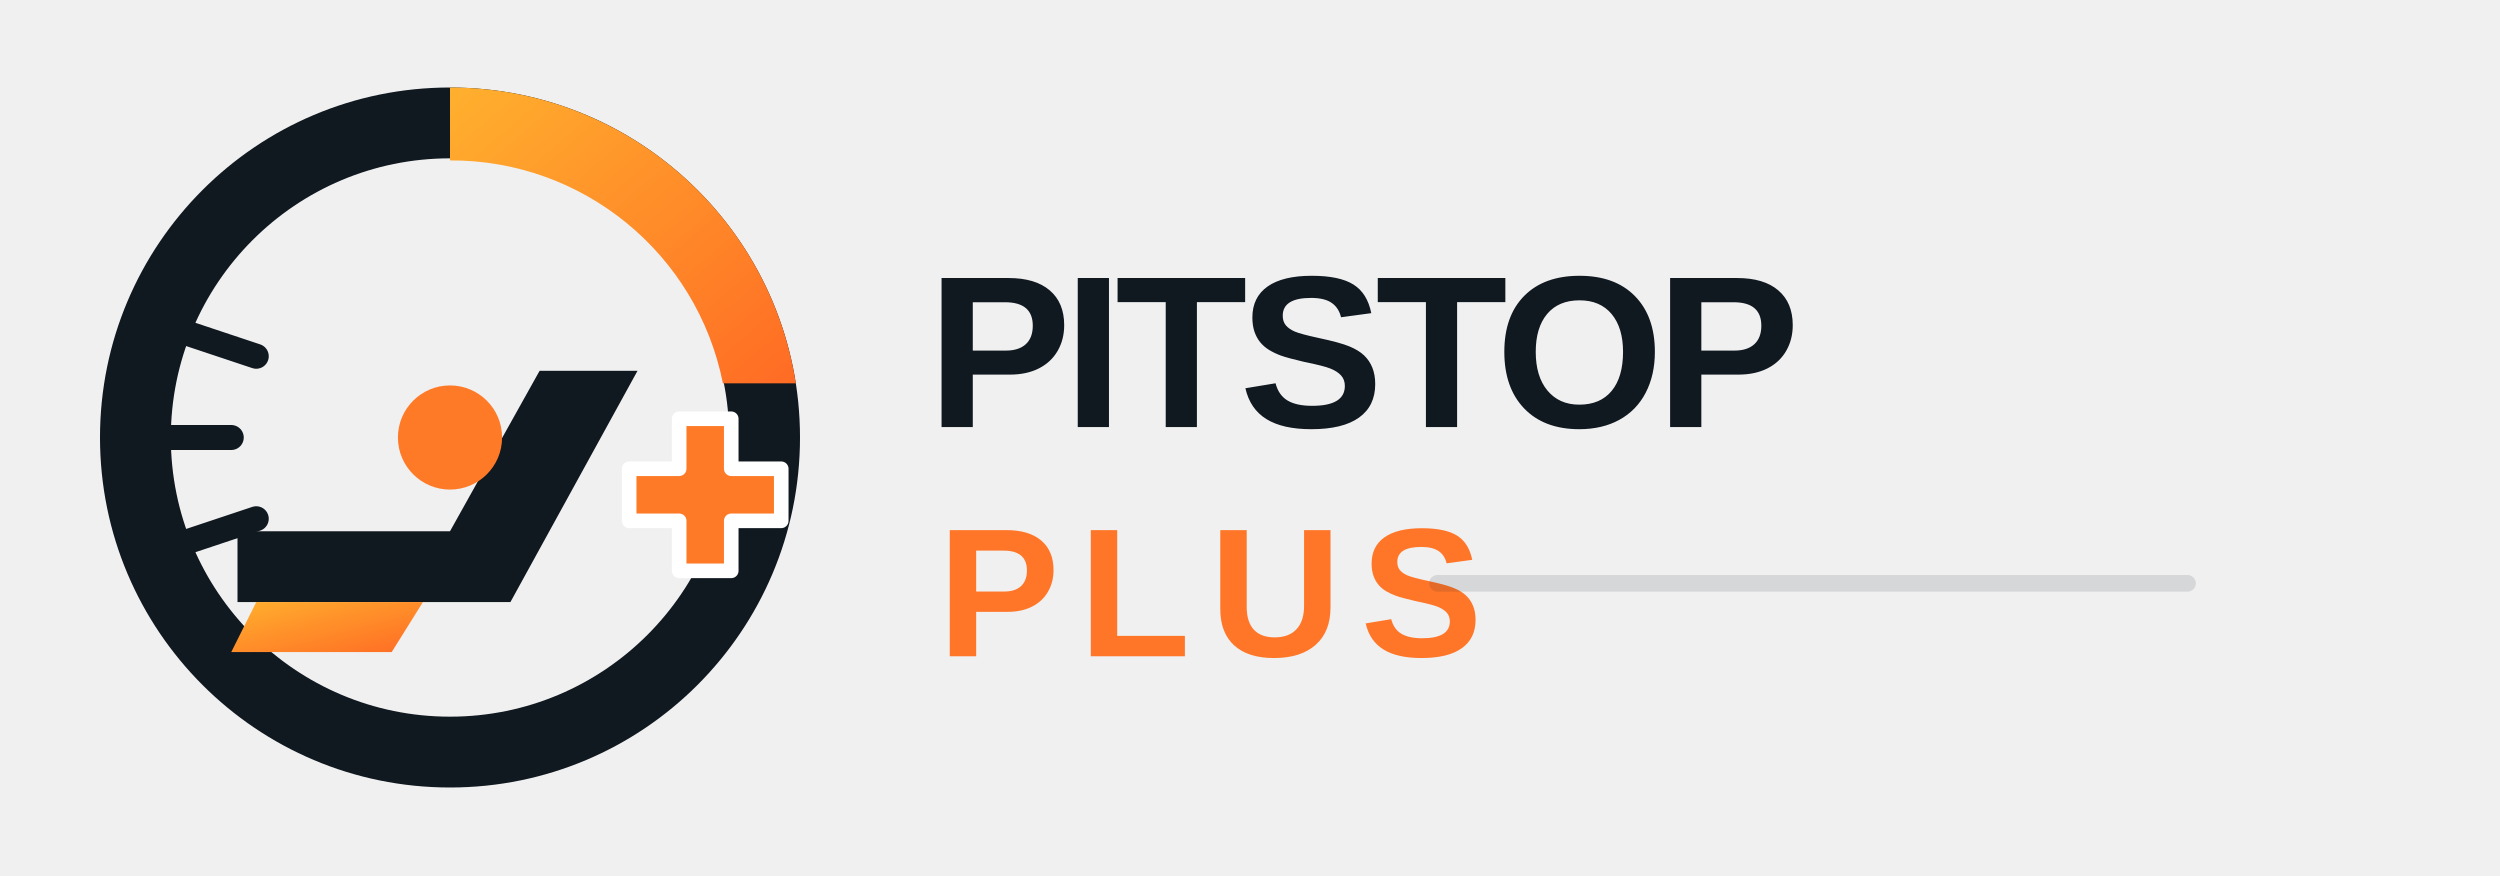
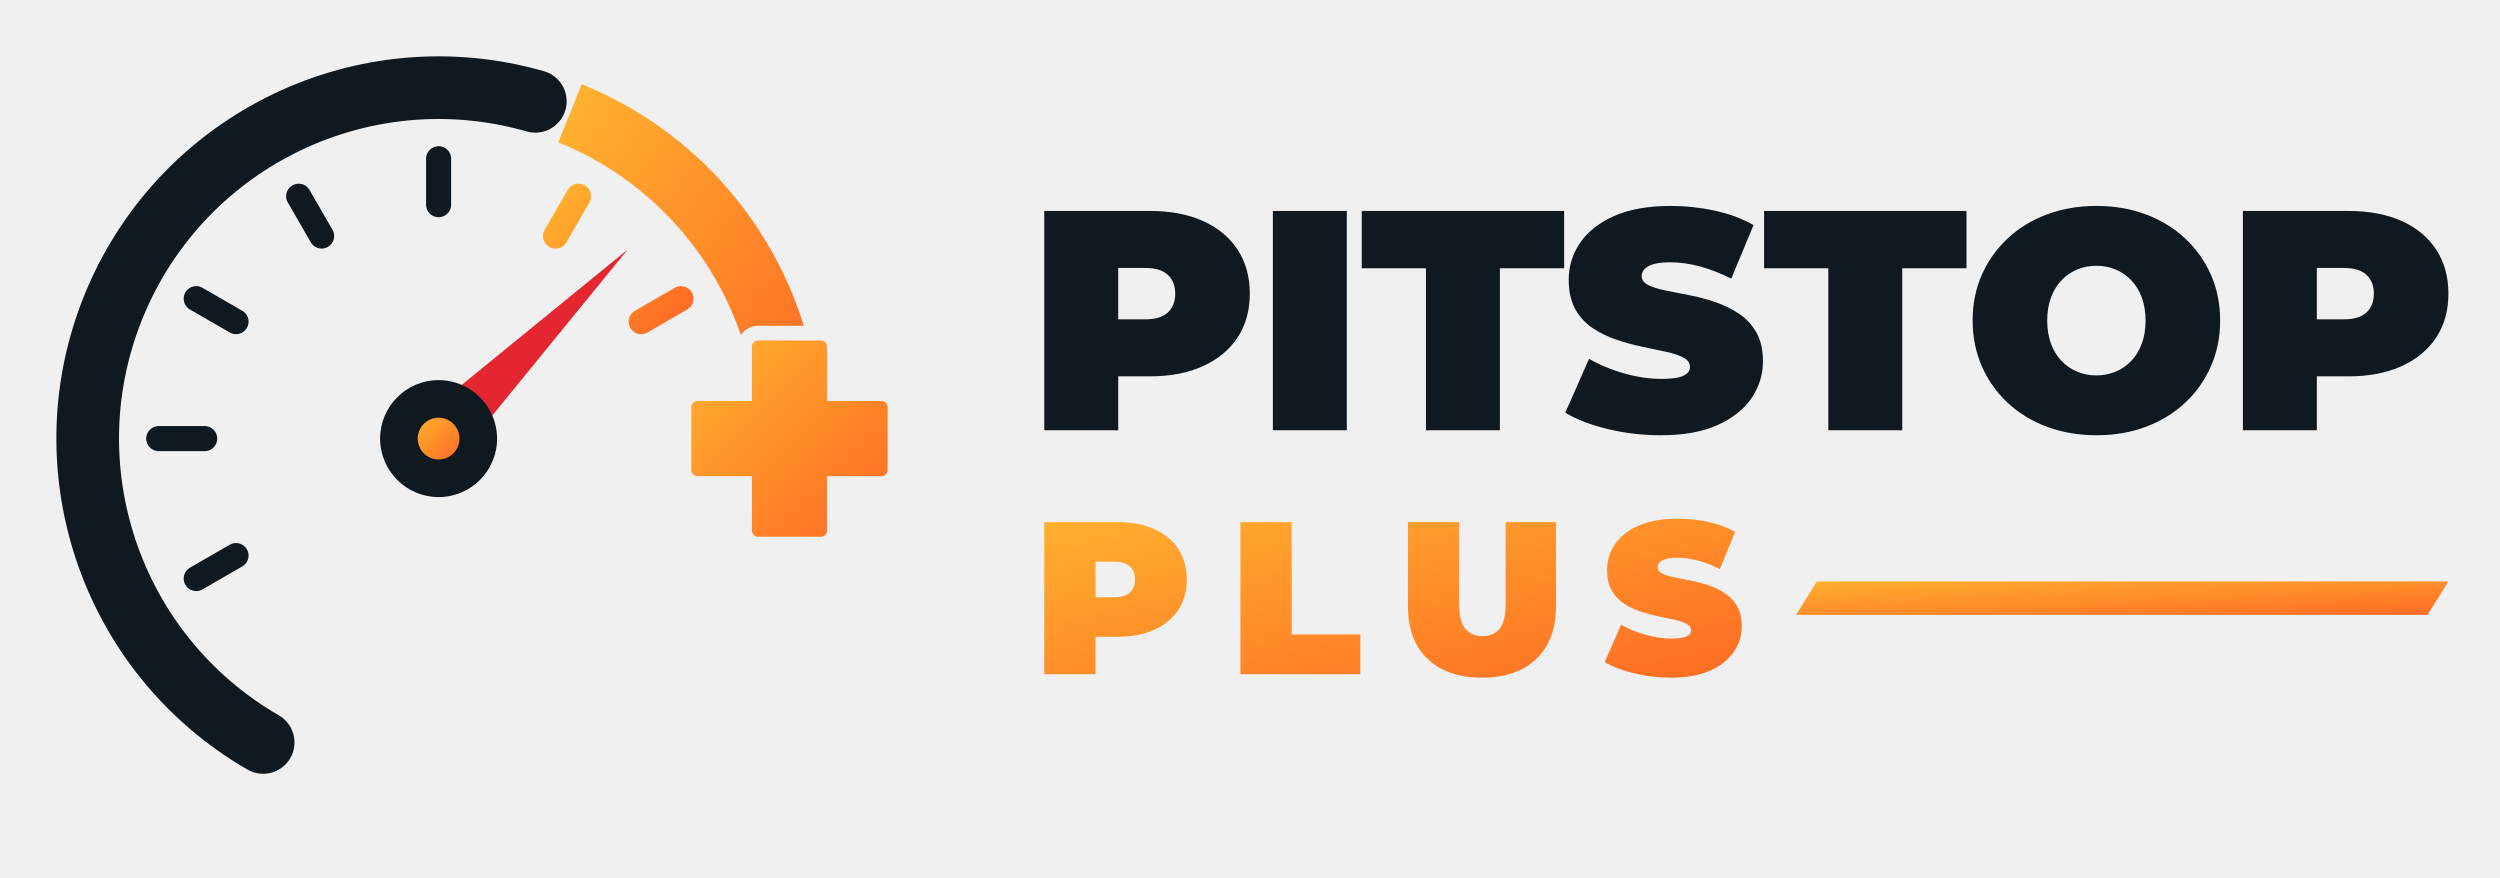
- <svg xmlns="http://www.w3.org/2000/svg" width="1200" height="420" viewBox="0 0 1200 420" role="img" aria-labelledby="title desc">
+ <svg xmlns="http://www.w3.org/2000/svg" viewBox="0 0 1197 420" width="1197" height="420" role="img" aria-label="Pitstop Plus">
+   <g transform="translate(10 10)">
+     <defs>
+       <linearGradient id="elo" x1="0" y1="0" x2="1" y2="1">
+         <stop offset="0" stop-color="#FFB02E" />
+         <stop offset="1" stop-color="#FF6B24" />
+       </linearGradient>
+       <mask id="elm" maskUnits="userSpaceOnUse" x="-20" y="-20" width="480" height="440">
+         <rect x="-20" y="-20" width="480" height="440" fill="#fff" />
+         <path d="M353 156h30v29h29v30h-29v29h-30v-29h-29v-30h29z" stroke="#000" stroke-width="20" stroke-linejoin="round" />
+       </mask>
+     </defs>
+     <g mask="url(#elm)">
+       <path d="M116 345.49A168 168 0 0 1 246.31 38.51" fill="none" stroke="#101820" stroke-width="30" stroke-linecap="round" />
+       <path d="M262.93 44.23A168 168 0 0 1 368 200" fill="none" stroke="url(#elo)" stroke-width="30" />
+     </g>
+     <path d="M83.95 267L103.01 256M66 200L88 200M83.95 133L103.01 144M133 83.95L144 103.01M200 66L200 88" stroke="#101820" stroke-width="12" stroke-linecap="round" />
+     <path d="M267 83.95L256 103.01M316.05 133L296.99 144" stroke="url(#elo)" stroke-width="12" stroke-linecap="round" />
+     <g transform="translate(200 200) rotate(315)">
+       <path d="M128 0L0 -13L-26 -8L-26 8L0 13Z" fill="#E3262F" />
+     </g>
+     <circle cx="200" cy="200" r="28" fill="#101820" />
+     <circle cx="200" cy="200" r="10" fill="url(#elo)" />
+     <path d="M353 156h30v29h29v30h-29v29h-30v-29h-29v-30h29z" fill="url(#elo)" stroke="url(#elo)" stroke-width="6" stroke-linejoin="round" />
+   </g>
  <defs>
-     <linearGradient id="orange" x1="0" y1="0" x2="1" y2="1">
+     <linearGradient id="wlo" x1="0" y1="0" x2="1" y2="1">
      <stop offset="0" stop-color="#FFB02E" />
      <stop offset="1" stop-color="#FF6B24" />
    </linearGradient>
  </defs>
-   <g transform="translate(48 42)">
-     <path d="M168 0a168 168 0 1 0 168 168A168 168 0 0 0 168 0Zm0 34a134 134 0 1 1-134 134A134 134 0 0 1 168 34Z" fill="#101820" />
-     <path d="M168 0a168 168 0 0 1 166 142h-35A133 133 0 0 0 168 35Z" fill="url(#orange)" />
-     <path d="M66 213h102l43-77h47l-61 111H66Z" fill="#101820" />
-     <path d="M75 247h80l-15 24H63Z" fill="url(#orange)" />
-     <circle cx="168" cy="168" r="25" fill="#FF7A27" />
-     <path d="M278 232v-24h-24v-25h24v-24h25v24h24v25h-24v24Z" fill="#FF7A27" stroke="#fff" stroke-width="7" stroke-linejoin="round" />
-     <path d="M39 117l36 12M21 168h42M39 219l36-12" fill="none" stroke="#101820" stroke-width="12" stroke-linecap="round" />
-   </g>
-   <g font-family="Arial, Helvetica, sans-serif" font-weight="900">
-     <text x="445" y="205" font-size="104" letter-spacing="-4" fill="#101820">PITSTOP</text>
-     <text x="450" y="315" font-size="88" letter-spacing="9" fill="#FF7628">PLUS</text>
-     <path d="M690 280h360" stroke="#101820" stroke-width="8" stroke-linecap="round" opacity=".12" />
-   </g>
+   <path d="M535.40 206L500 206L500 101L550.55 101Q565.25 101 575.98 105.80Q586.70 110.60 592.55 119.53Q598.40 128.45 598.40 140.60Q598.40 152.75 592.55 161.60Q586.70 170.45 575.98 175.32Q565.25 180.20 550.55 180.20L550.55 180.20L535.40 180.20L535.40 206ZM535.40 128.30L535.40 152.90L548.30 152.90Q555.65 152.90 559.17 149.60Q562.70 146.30 562.70 140.60Q562.70 134.90 559.17 131.60Q555.65 128.30 548.30 128.30L548.30 128.30L535.40 128.30ZM644.85 206L609.45 206L609.45 101L644.85 101L644.85 206ZM718.15 206L682.75 206L682.75 128.45L652 128.45L652 101L748.90 101L748.90 128.45L718.15 128.45L718.15 206ZM795.20 208.40L795.20 208.40Q782 208.40 769.70 205.40Q757.40 202.40 749.45 197.60L749.45 197.60L760.85 171.80Q768.35 176.15 777.58 178.78Q786.80 181.40 795.50 181.40L795.50 181.40Q800.60 181.40 803.52 180.72Q806.45 180.05 807.80 178.78Q809.15 177.50 809.15 175.70L809.15 175.70Q809.15 172.85 806 171.20Q802.85 169.55 797.67 168.43Q792.50 167.30 786.35 166.03Q780.20 164.75 773.98 162.65Q767.75 160.55 762.58 157.10Q757.40 153.65 754.25 148.03Q751.10 142.40 751.10 134L751.10 134Q751.10 124.25 756.58 116.23Q762.05 108.20 772.92 103.40Q783.80 98.60 800 98.60L800 98.60Q810.65 98.60 821 100.85Q831.35 103.10 839.60 107.75L839.60 107.75L828.95 133.40Q821.15 129.50 813.88 127.55Q806.60 125.60 799.70 125.60L799.70 125.60Q794.60 125.60 791.60 126.50Q788.60 127.40 787.33 128.90Q786.05 130.40 786.05 132.20L786.05 132.20Q786.05 134.90 789.20 136.48Q792.35 138.05 797.52 139.10Q802.70 140.15 808.92 141.35Q815.15 142.55 821.30 144.65Q827.45 146.75 832.63 150.20Q837.80 153.65 840.95 159.20Q844.10 164.75 844.10 173L844.10 173Q844.10 182.60 838.63 190.63Q833.15 198.65 822.35 203.53Q811.55 208.40 795.20 208.40ZM910.80 206L875.40 206L875.40 128.45L844.65 128.45L844.65 101L941.55 101L941.55 128.45L910.80 128.45L910.80 206ZM1003.90 208.40L1003.90 208.40Q991 208.40 980.13 204.35Q969.25 200.30 961.30 192.88Q953.35 185.45 948.92 175.40Q944.50 165.35 944.50 153.50L944.50 153.50Q944.50 141.50 948.92 131.53Q953.35 121.55 961.30 114.13Q969.25 106.70 980.13 102.65Q991 98.60 1003.75 98.60L1003.75 98.60Q1016.65 98.60 1027.45 102.65Q1038.25 106.70 1046.20 114.13Q1054.15 121.55 1058.58 131.53Q1063 141.50 1063 153.50L1063 153.50Q1063 165.35 1058.58 175.40Q1054.15 185.45 1046.20 192.88Q1038.25 200.30 1027.45 204.35Q1016.65 208.40 1003.90 208.40ZM1003.75 179.75L1003.75 179.75Q1008.70 179.75 1012.98 177.95Q1017.25 176.15 1020.48 172.78Q1023.70 169.40 1025.50 164.53Q1027.30 159.65 1027.30 153.50L1027.30 153.50Q1027.30 147.35 1025.50 142.47Q1023.70 137.60 1020.48 134.23Q1017.25 130.85 1012.98 129.05Q1008.70 127.25 1003.75 127.25L1003.75 127.25Q998.80 127.25 994.52 129.05Q990.25 130.85 987.02 134.23Q983.80 137.60 982 142.47Q980.20 147.35 980.20 153.50L980.20 153.50Q980.20 159.65 982 164.53Q983.80 169.40 987.02 172.78Q990.25 176.15 994.52 177.95Q998.80 179.75 1003.75 179.75ZM1109.30 206L1073.90 206L1073.90 101L1124.45 101Q1139.15 101 1149.88 105.80Q1160.60 110.60 1166.45 119.53Q1172.30 128.45 1172.30 140.60Q1172.30 152.75 1166.45 161.60Q1160.60 170.45 1149.88 175.32Q1139.15 180.20 1124.45 180.20L1124.45 180.20L1109.30 180.20L1109.30 206ZM1109.30 128.30L1109.30 152.90L1122.20 152.90Q1129.55 152.90 1133.07 149.60Q1136.60 146.30 1136.60 140.60Q1136.60 134.90 1133.07 131.60Q1129.55 128.30 1122.20 128.30L1122.20 128.30L1109.30 128.30Z" fill="#101820" />
+   <path d="M524.54 322.80L500 322.80L500 250L535.05 250Q545.24 250 552.68 253.33Q560.11 256.66 564.17 262.84Q568.22 269.03 568.22 277.46Q568.22 285.88 564.17 292.02Q560.11 298.15 552.68 301.53Q545.24 304.91 535.05 304.91L535.05 304.91L524.54 304.91L524.54 322.80ZM524.54 268.93L524.54 285.98L533.49 285.98Q538.58 285.98 541.03 283.70Q543.47 281.41 543.47 277.46Q543.47 273.50 541.03 271.22Q538.58 268.93 533.49 268.93L533.49 268.93L524.54 268.93ZM651.32 322.80L593.91 322.80L593.91 250L618.46 250L618.46 303.77L651.32 303.77L651.32 322.80ZM709.56 324.46L709.56 324.46Q692.82 324.46 683.46 315.42Q674.10 306.37 674.10 290.04L674.10 290.04L674.10 250L698.64 250L698.64 289.31Q698.64 297.63 701.66 301.12Q704.67 304.60 709.77 304.60L709.77 304.60Q714.97 304.60 717.93 301.12Q720.90 297.63 720.90 289.31L720.90 289.31L720.90 250L745.02 250L745.02 290.04Q745.02 306.37 735.66 315.42Q726.30 324.46 709.56 324.46ZM800.04 324.46L800.04 324.46Q790.89 324.46 782.36 322.38Q773.83 320.30 768.32 316.98L768.32 316.98L776.22 299.09Q781.42 302.10 787.82 303.92Q794.22 305.74 800.25 305.74L800.25 305.74Q803.78 305.74 805.81 305.28Q807.84 304.81 808.78 303.92Q809.71 303.04 809.71 301.79L809.71 301.79Q809.71 299.82 807.53 298.67Q805.34 297.53 801.76 296.75Q798.17 295.97 793.90 295.08Q789.64 294.20 785.32 292.74Q781.01 291.29 777.42 288.90Q773.83 286.50 771.65 282.60Q769.46 278.70 769.46 272.88L769.46 272.88Q769.46 266.12 773.26 260.56Q777.06 254.99 784.60 251.66Q792.14 248.34 803.37 248.34L803.37 248.34Q810.75 248.34 817.93 249.90Q825.10 251.46 830.82 254.68L830.82 254.68L823.44 272.46Q818.03 269.76 812.99 268.41Q807.94 267.06 803.16 267.06L803.16 267.06Q799.62 267.06 797.54 267.68Q795.46 268.30 794.58 269.34Q793.70 270.38 793.70 271.63L793.70 271.63Q793.70 273.50 795.88 274.60Q798.06 275.69 801.65 276.42Q805.24 277.14 809.56 277.98Q813.87 278.81 818.14 280.26Q822.40 281.72 825.99 284.11Q829.58 286.50 831.76 290.35Q833.94 294.20 833.94 299.92L833.94 299.92Q833.94 306.58 830.15 312.14Q826.35 317.70 818.86 321.08Q811.38 324.46 800.04 324.46Z" fill="url(#wlo)" />
+   <path d="M869.94 278.4H1172.3L1162.3 294.4H859.94Z" fill="url(#wlo)" />
</svg>
